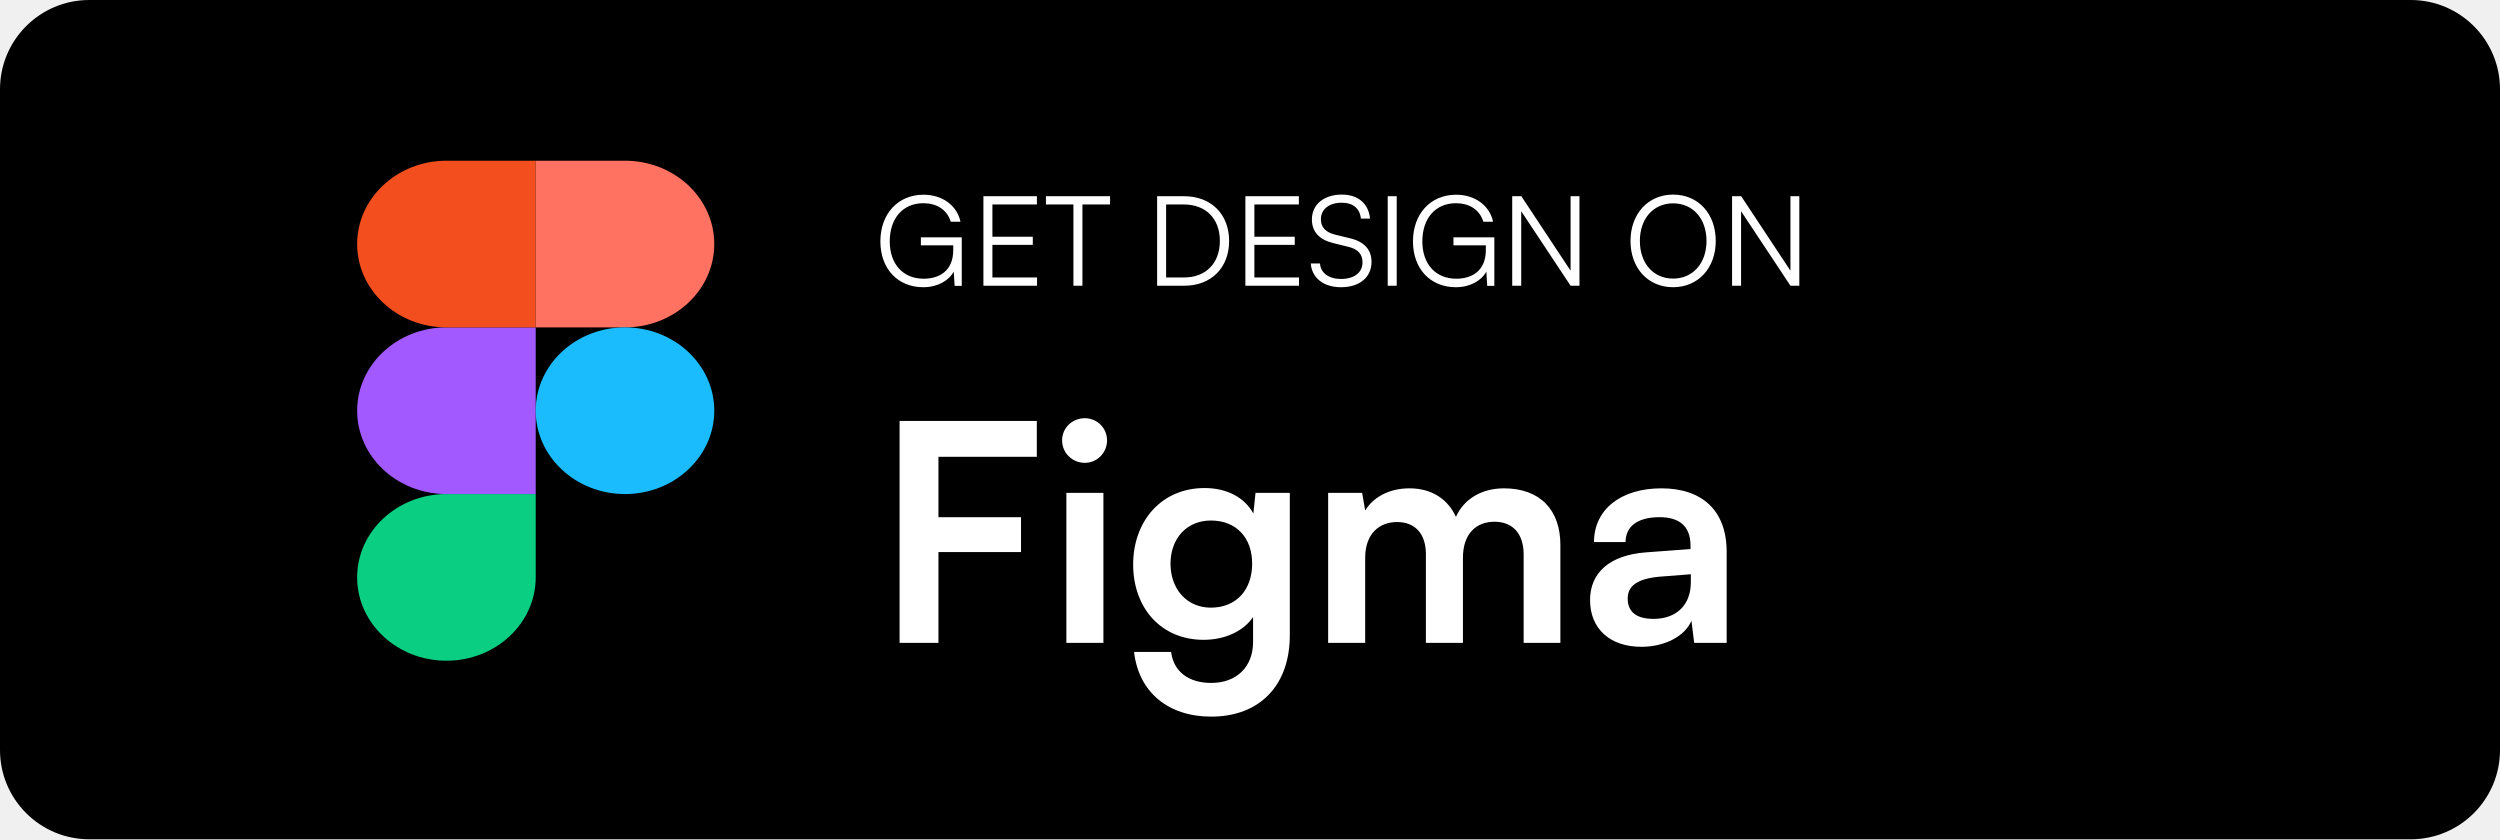
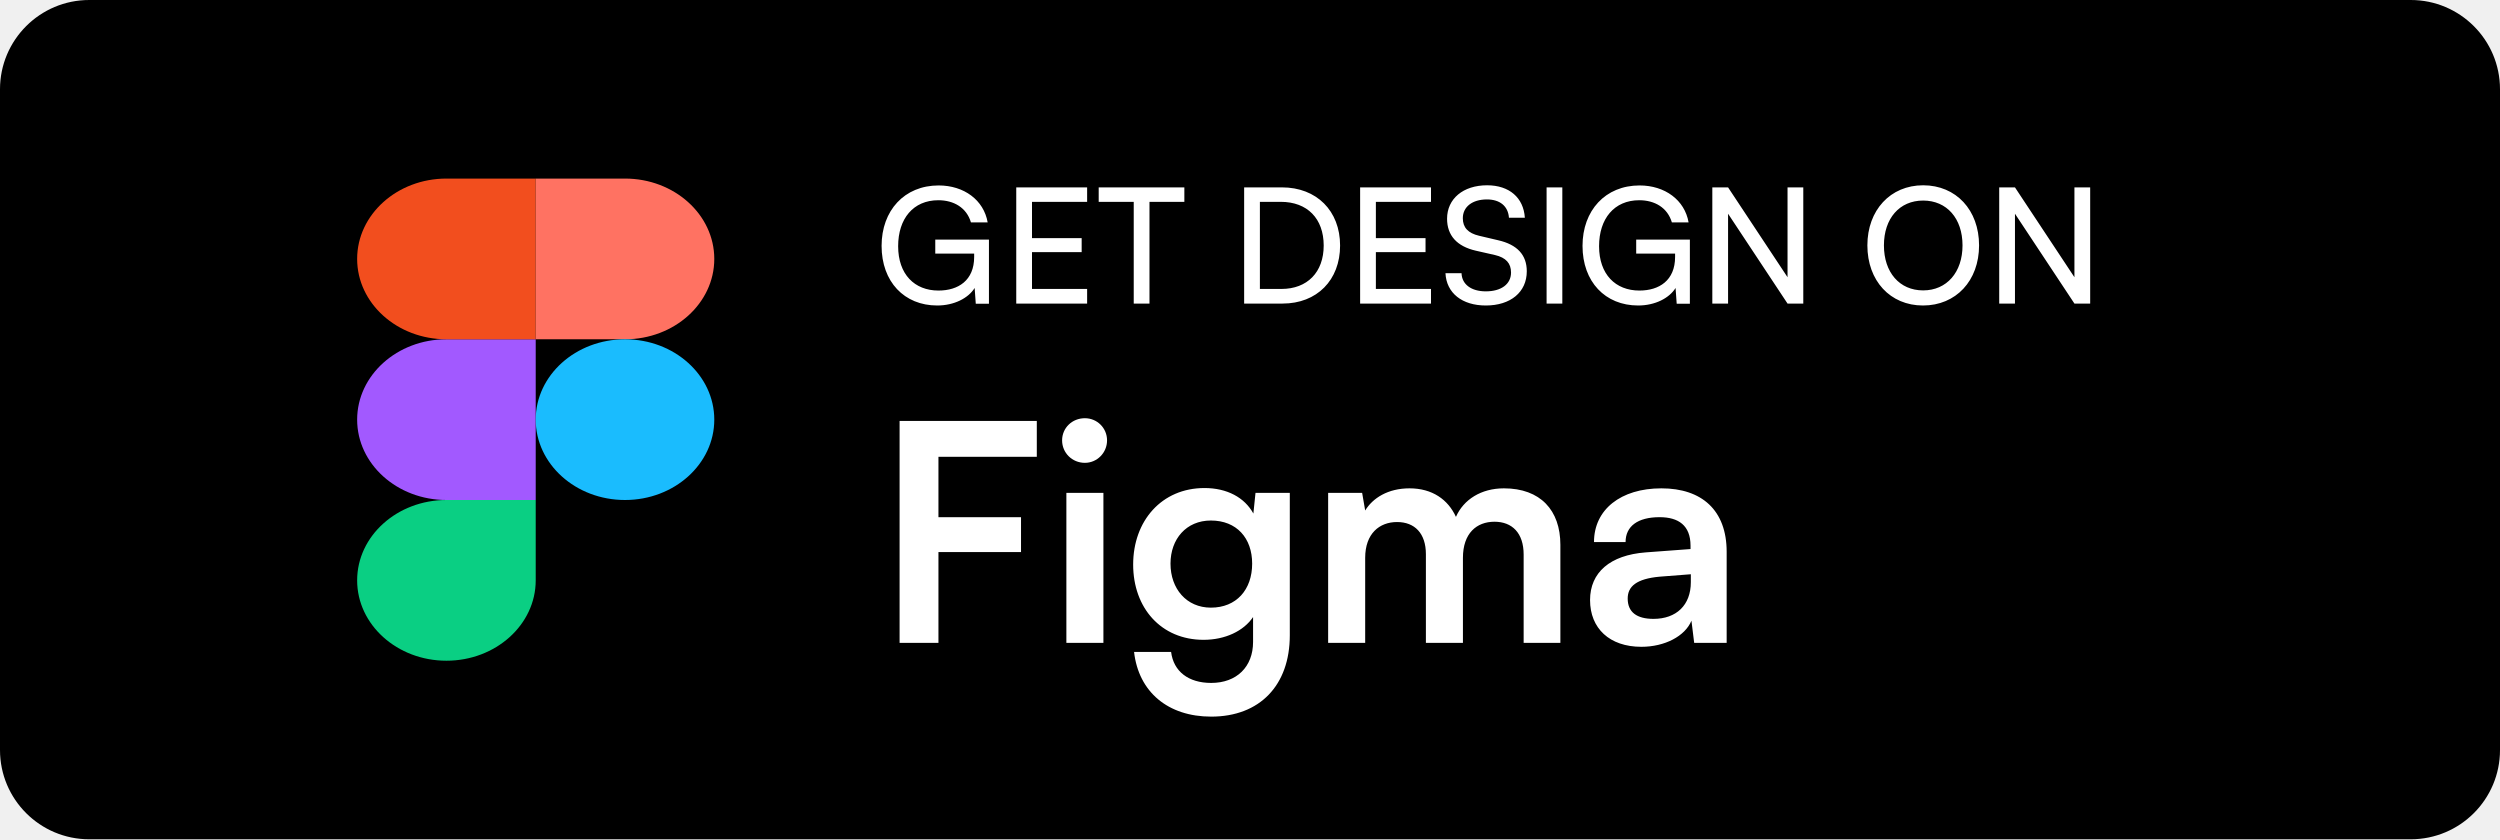
<svg xmlns="http://www.w3.org/2000/svg" width="140" height="47" viewBox="0 0 140 47" fill="none">
  <rect width="140" height="47" rx="5" fill="black" />
  <path d="M57.177 30.917V28.962H52.553V25.579H58.061V23.573H50.377V36H52.553V30.917H57.177ZM60.754 25.919C61.434 25.919 61.995 25.358 61.995 24.661C61.995 23.964 61.434 23.42 60.754 23.42C60.039 23.42 59.478 23.964 59.478 24.661C59.478 25.358 60.039 25.919 60.754 25.919ZM59.717 36H61.791V27.602H59.717V36ZM63.457 31.614C63.457 34.045 65.021 35.83 67.401 35.83C68.608 35.83 69.645 35.337 70.172 34.555V35.949C70.172 37.343 69.254 38.244 67.826 38.244C66.551 38.244 65.718 37.598 65.582 36.51H63.508C63.763 38.754 65.412 40.131 67.826 40.131C70.546 40.131 72.229 38.38 72.229 35.575V27.602H70.308L70.189 28.758C69.696 27.857 68.71 27.33 67.452 27.33C65.055 27.33 63.457 29.166 63.457 31.614ZM65.548 31.563C65.548 30.186 66.432 29.149 67.809 29.149C69.254 29.149 70.121 30.135 70.121 31.563C70.121 33.025 69.237 34.028 67.809 34.028C66.449 34.028 65.548 32.974 65.548 31.563ZM76.45 36V31.24C76.45 29.88 77.249 29.234 78.235 29.234C79.221 29.234 79.85 29.863 79.85 31.036V36H81.924V31.24C81.924 29.863 82.689 29.217 83.692 29.217C84.678 29.217 85.324 29.846 85.324 31.053V36H87.381V30.509C87.381 28.571 86.259 27.347 84.219 27.347C82.944 27.347 81.958 27.976 81.533 28.945C81.091 27.976 80.207 27.347 78.932 27.347C77.725 27.347 76.875 27.891 76.45 28.588L76.28 27.602H74.376V36H76.45ZM91.916 36.221C93.225 36.221 94.364 35.626 94.721 34.759L94.874 36H96.693V30.9C96.693 28.571 95.299 27.347 93.038 27.347C90.76 27.347 89.264 28.537 89.264 30.356H91.032C91.032 29.472 91.712 28.962 92.936 28.962C93.99 28.962 94.67 29.421 94.67 30.56V30.747L92.154 30.934C90.165 31.087 89.043 32.056 89.043 33.603C89.043 35.184 90.131 36.221 91.916 36.221ZM92.596 34.657C91.661 34.657 91.151 34.283 91.151 33.518C91.151 32.838 91.644 32.413 92.936 32.294L94.687 32.158V32.6C94.687 33.892 93.871 34.657 92.596 34.657Z" fill="white" />
-   <path d="M51.709 11.38C52.444 11.38 53.032 11.73 53.242 12.416H53.788C53.592 11.506 52.773 10.904 51.716 10.904C50.281 10.904 49.301 11.982 49.301 13.515C49.301 15.062 50.281 16.084 51.702 16.084C52.514 16.084 53.144 15.706 53.41 15.209L53.459 16.007H53.858V13.291H51.569V13.739H53.382V13.998C53.382 15.202 52.563 15.608 51.723 15.608C50.596 15.608 49.826 14.817 49.826 13.515C49.826 12.234 50.554 11.38 51.709 11.38ZM58.074 16V15.538H55.575V13.711H57.836V13.256H55.575V11.45H58.067V10.988H55.071V16H58.074ZM58.572 11.45H60.112V16H60.616V11.45H62.163V10.988H58.572V11.45ZM66.325 16C67.829 16 68.831 14.992 68.831 13.494C68.831 11.996 67.823 10.988 66.311 10.988H64.799V16H66.325ZM66.29 11.45C67.528 11.45 68.312 12.241 68.312 13.494C68.312 14.74 67.528 15.538 66.303 15.538H65.302V11.45H66.29ZM72.744 16V15.538H70.245V13.711H72.506V13.256H70.245V11.45H72.737V10.988H69.741V16H72.744ZM73.466 12.29C73.466 12.976 73.879 13.424 74.663 13.613L75.51 13.823C76.049 13.949 76.301 14.243 76.301 14.691C76.301 15.265 75.832 15.622 75.097 15.622C74.411 15.622 73.949 15.279 73.921 14.754H73.403C73.466 15.573 74.124 16.084 75.097 16.084C76.133 16.084 76.805 15.531 76.805 14.663C76.805 13.984 76.399 13.536 75.615 13.347L74.754 13.137C74.229 13.004 73.97 12.724 73.97 12.283C73.97 11.716 74.432 11.352 75.139 11.352C75.769 11.352 76.154 11.674 76.21 12.241H76.721C76.644 11.401 76.049 10.897 75.146 10.897C74.138 10.897 73.466 11.45 73.466 12.29ZM78.216 10.988H77.712V16H78.216V10.988ZM81.534 11.38C82.269 11.38 82.857 11.73 83.067 12.416H83.613C83.417 11.506 82.598 10.904 81.541 10.904C80.106 10.904 79.126 11.982 79.126 13.515C79.126 15.062 80.106 16.084 81.527 16.084C82.339 16.084 82.969 15.706 83.235 15.209L83.284 16.007H83.683V13.291H81.394V13.739H83.207V13.998C83.207 15.202 82.388 15.608 81.548 15.608C80.421 15.608 79.651 14.817 79.651 13.515C79.651 12.234 80.379 11.38 81.534 11.38ZM85.188 16V11.828L87.953 16H88.45V10.988H87.953V15.16L85.195 10.988H84.684V16H85.188ZM96.082 13.494C96.082 11.968 95.102 10.897 93.695 10.897C92.295 10.897 91.308 11.975 91.308 13.494C91.308 15.013 92.288 16.084 93.695 16.084C95.095 16.084 96.082 15.013 96.082 13.494ZM95.564 13.494C95.564 14.74 94.801 15.601 93.695 15.601C92.589 15.601 91.833 14.747 91.833 13.494C91.833 12.241 92.589 11.387 93.695 11.387C94.801 11.387 95.564 12.241 95.564 13.494ZM97.5 16V11.828L100.265 16H100.762V10.988H100.265V15.16L97.507 10.988H96.996V16H97.5Z" fill="white" />
+   <path d="M52.546 11.213C53.41 11.213 54.13 11.627 54.373 12.455H55.309C55.093 11.204 53.986 10.385 52.564 10.385C50.647 10.385 49.369 11.789 49.369 13.769C49.369 15.776 50.638 17.108 52.483 17.108C53.437 17.108 54.229 16.694 54.58 16.127L54.643 17.009H55.381V13.418H52.375V14.201H54.553V14.39C54.553 15.704 53.662 16.271 52.555 16.271C51.214 16.271 50.296 15.362 50.296 13.787C50.296 12.248 51.142 11.213 52.546 11.213ZM60.879 17V16.181H57.792V14.12H60.573V13.337H57.792V11.303H60.879V10.493H56.91V17H60.879ZM61.527 11.303H63.489V17H64.371V11.303H66.324V10.493H61.527V11.303ZM71.823 17C73.749 17 75.045 15.686 75.045 13.751C75.045 11.807 73.731 10.493 71.787 10.493H69.672V17H71.823ZM71.724 11.303C73.209 11.303 74.127 12.239 74.127 13.751C74.127 15.245 73.209 16.181 71.76 16.181H70.554V11.303H71.724ZM80.136 17V16.181H77.049V14.12H79.83V13.337H77.049V11.303H80.136V10.493H76.167V17H80.136ZM81.036 12.248C81.036 13.184 81.585 13.796 82.647 14.039L83.718 14.282C84.339 14.426 84.618 14.75 84.618 15.263C84.618 15.911 84.069 16.316 83.205 16.316C82.386 16.316 81.864 15.92 81.846 15.299H80.946C81 16.415 81.882 17.108 83.205 17.108C84.591 17.108 85.5 16.361 85.5 15.191C85.5 14.273 84.96 13.697 83.898 13.454L82.827 13.202C82.215 13.058 81.918 12.743 81.918 12.221C81.918 11.582 82.449 11.168 83.268 11.168C83.997 11.168 84.456 11.546 84.501 12.194H85.392C85.32 11.069 84.519 10.376 83.277 10.376C81.936 10.376 81.036 11.132 81.036 12.248ZM87.49 10.493H86.609V17H87.49V10.493ZM91.798 11.213C92.662 11.213 93.382 11.627 93.625 12.455H94.561C94.345 11.204 93.238 10.385 91.816 10.385C89.899 10.385 88.621 11.789 88.621 13.769C88.621 15.776 89.89 17.108 91.735 17.108C92.689 17.108 93.481 16.694 93.832 16.127L93.895 17.009H94.633V13.418H91.627V14.201H93.805V14.39C93.805 15.704 92.914 16.271 91.807 16.271C90.466 16.271 89.548 15.362 89.548 13.787C89.548 12.248 90.394 11.213 91.798 11.213ZM96.772 17V11.969L100.102 17H100.984V10.493H100.102V15.524L96.772 10.493H95.89V17H96.772ZM110.828 13.742C110.828 11.762 109.541 10.376 107.696 10.376C105.86 10.376 104.573 11.771 104.573 13.742C104.573 15.722 105.851 17.108 107.687 17.108C109.532 17.108 110.828 15.722 110.828 13.742ZM109.901 13.742C109.901 15.245 109.019 16.262 107.696 16.262C106.373 16.262 105.5 15.254 105.5 13.742C105.5 12.23 106.373 11.231 107.696 11.231C109.019 11.231 109.901 12.23 109.901 13.742ZM112.838 17V11.969L116.168 17H117.05V10.493H116.168V15.524L112.838 10.493H111.956V17H112.838Z" fill="white" />
  <g clip-path="url(#clip0_49_1079)">
-     <path d="M25 37C27.76 37 30 34.909 30 32.333V27.667H25C22.24 27.667 20 29.757 20 32.333C20 34.909 22.24 37 25 37Z" fill="#0ACF83" />
-     <path d="M20 23C20 20.424 22.24 18.333 25 18.333H30V27.667H25C22.24 27.667 20 25.576 20 23Z" fill="#A259FF" />
-     <path d="M20 13.667C20 11.091 22.24 9 25 9H30V18.333H25C22.24 18.333 20 16.243 20 13.667Z" fill="#F24E1E" />
-     <path d="M30 9H35C37.76 9 40 11.091 40 13.667C40 16.243 37.76 18.333 35 18.333H30V9Z" fill="#FF7262" />
-     <path d="M40 23C40 25.576 37.76 27.667 35 27.667C32.24 27.667 30 25.576 30 23C30 20.424 32.24 18.333 35 18.333C37.76 18.333 40 20.424 40 23Z" fill="#1ABCFE" />
+     <path d="M25 37C27.76 37 30 34.984 30 32.5V28H25C22.24 28 20 30.016 20 32.5C20 34.984 22.24 37 25 37Z" fill="#0ACF83" />
+     <path d="M20 23.5C20 21.016 22.24 19 25 19H30V28H25C22.24 28 20 25.984 20 23.5Z" fill="#A259FF" />
+     <path d="M20 14.5C20 12.016 22.24 10 25 10H30V19H25C22.24 19 20 16.984 20 14.5Z" fill="#F24E1E" />
+     <path d="M30 10H35C37.76 10 40 12.016 40 14.5C40 16.984 37.76 19 35 19H30V10Z" fill="#FF7262" />
+     <path d="M40 23.5C40 25.984 37.76 28 35 28C32.24 28 30 25.984 30 23.5C30 21.016 32.24 19 35 19C37.76 19 40 21.016 40 23.5Z" fill="#1ABCFE" />
  </g>
  <defs>
    <clipPath id="clip0_49_1079">
-       <rect width="20" height="28" fill="white" transform="translate(20 9)" />
+       <rect width="20" height="27" fill="white" transform="translate(20 10)" />
    </clipPath>
  </defs>
</svg>
